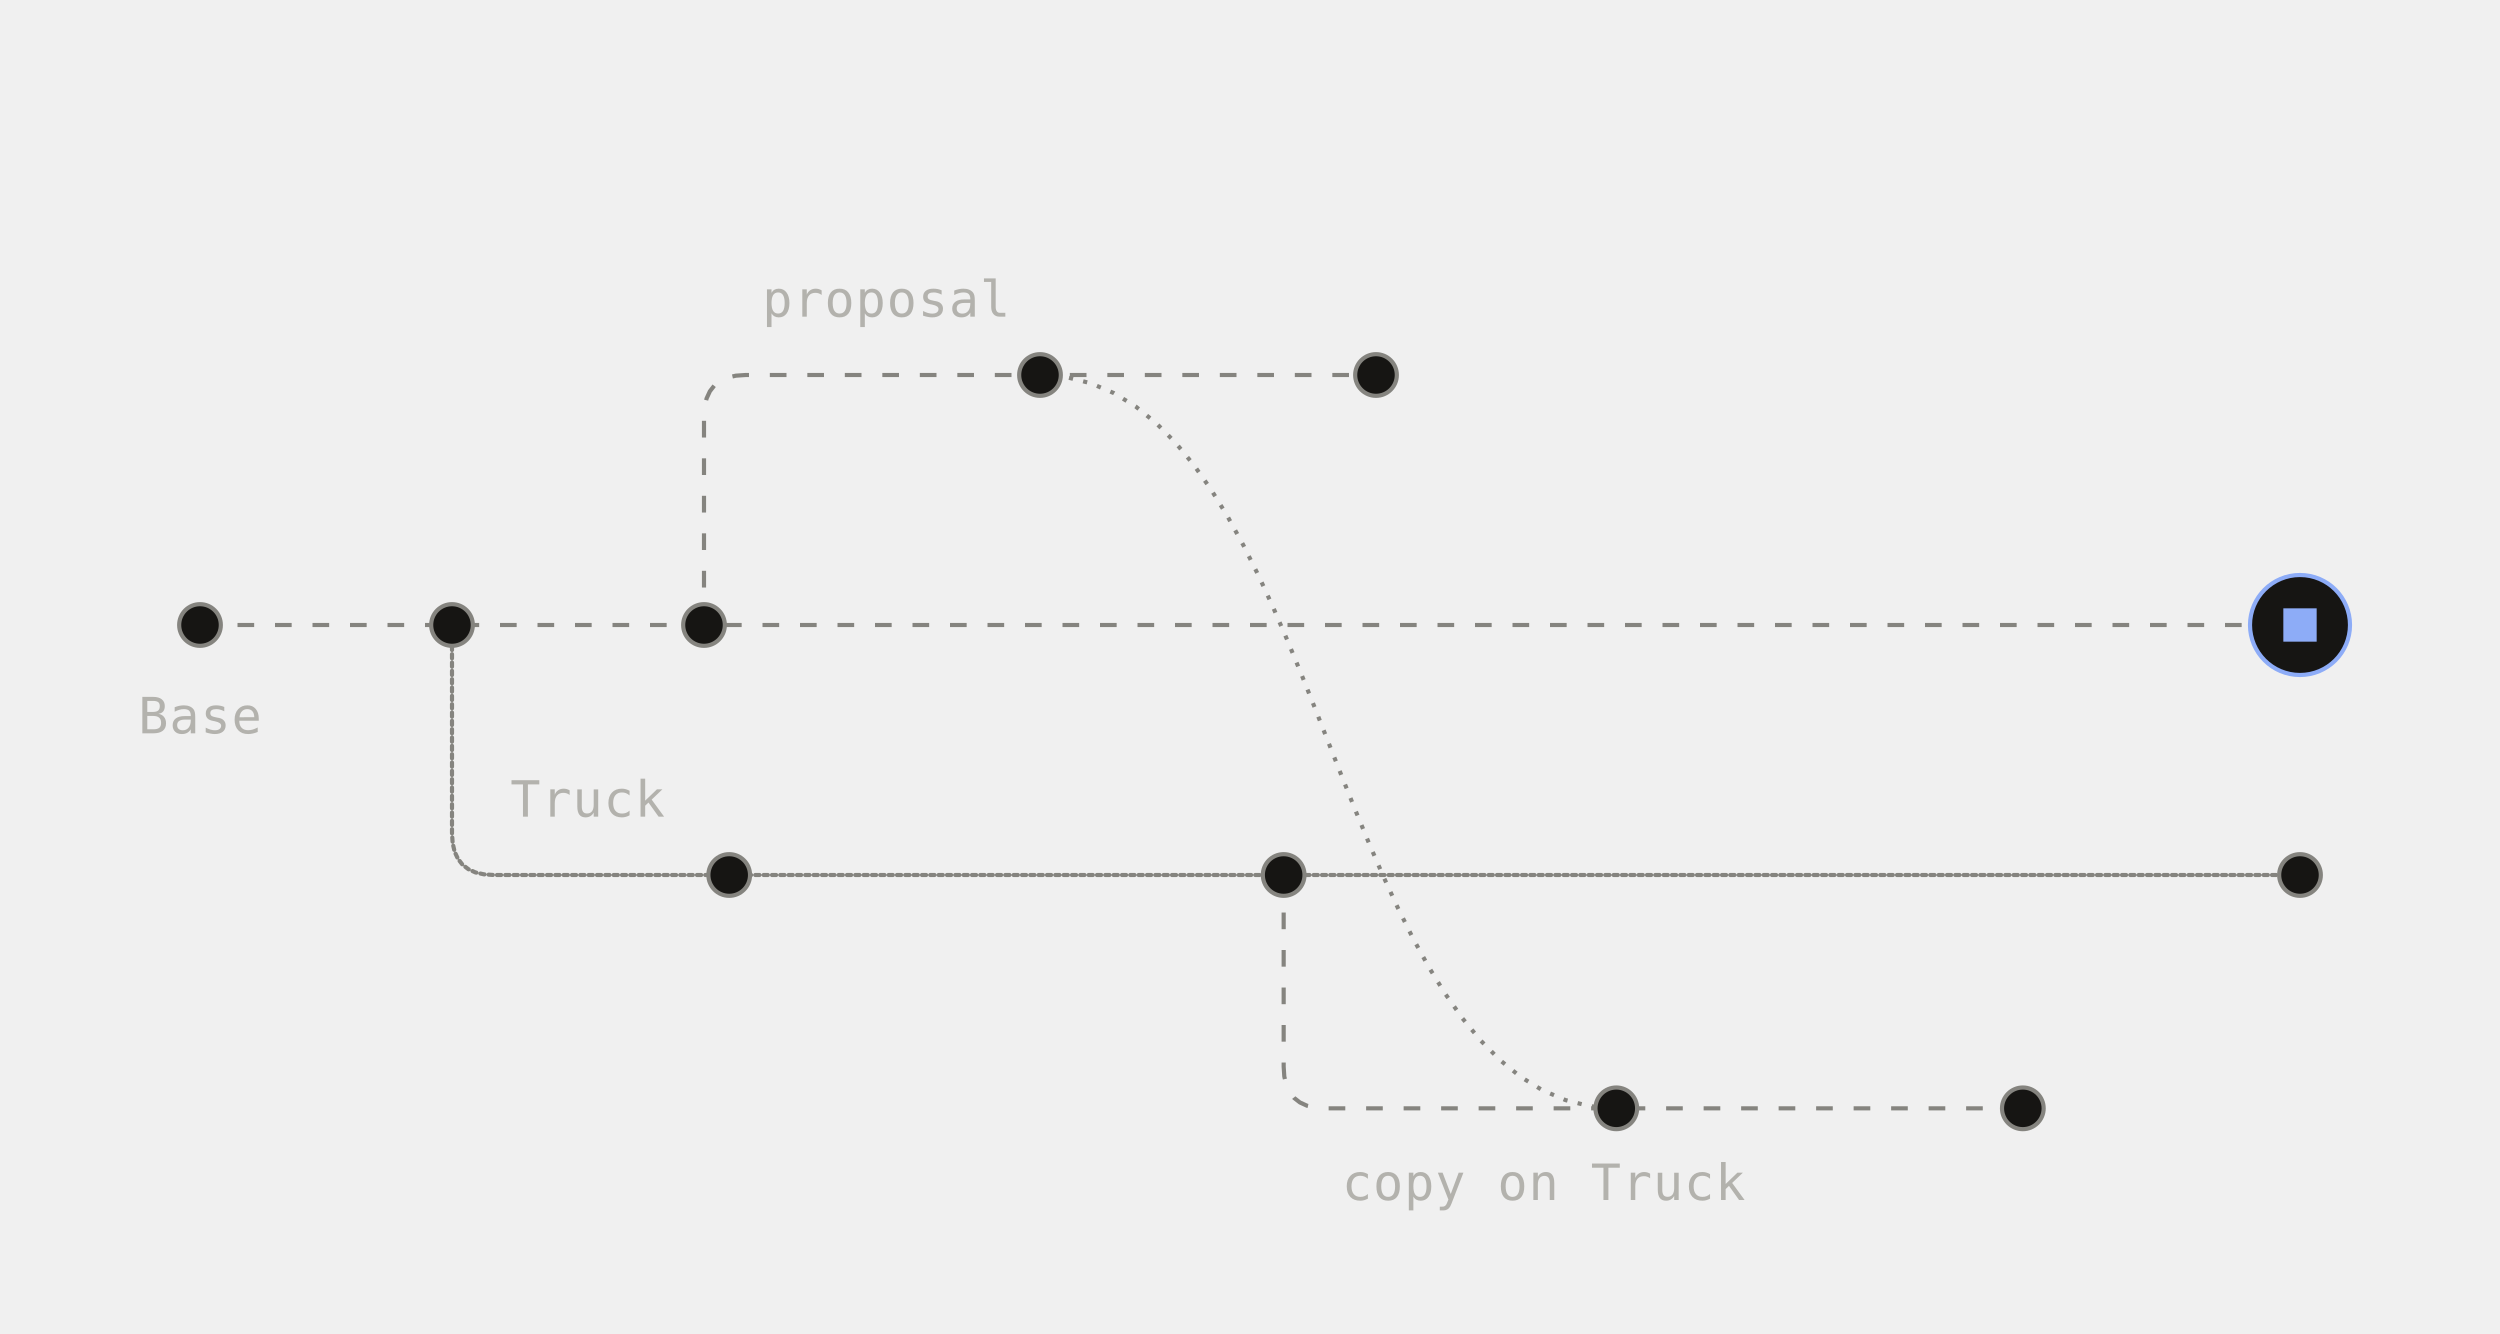
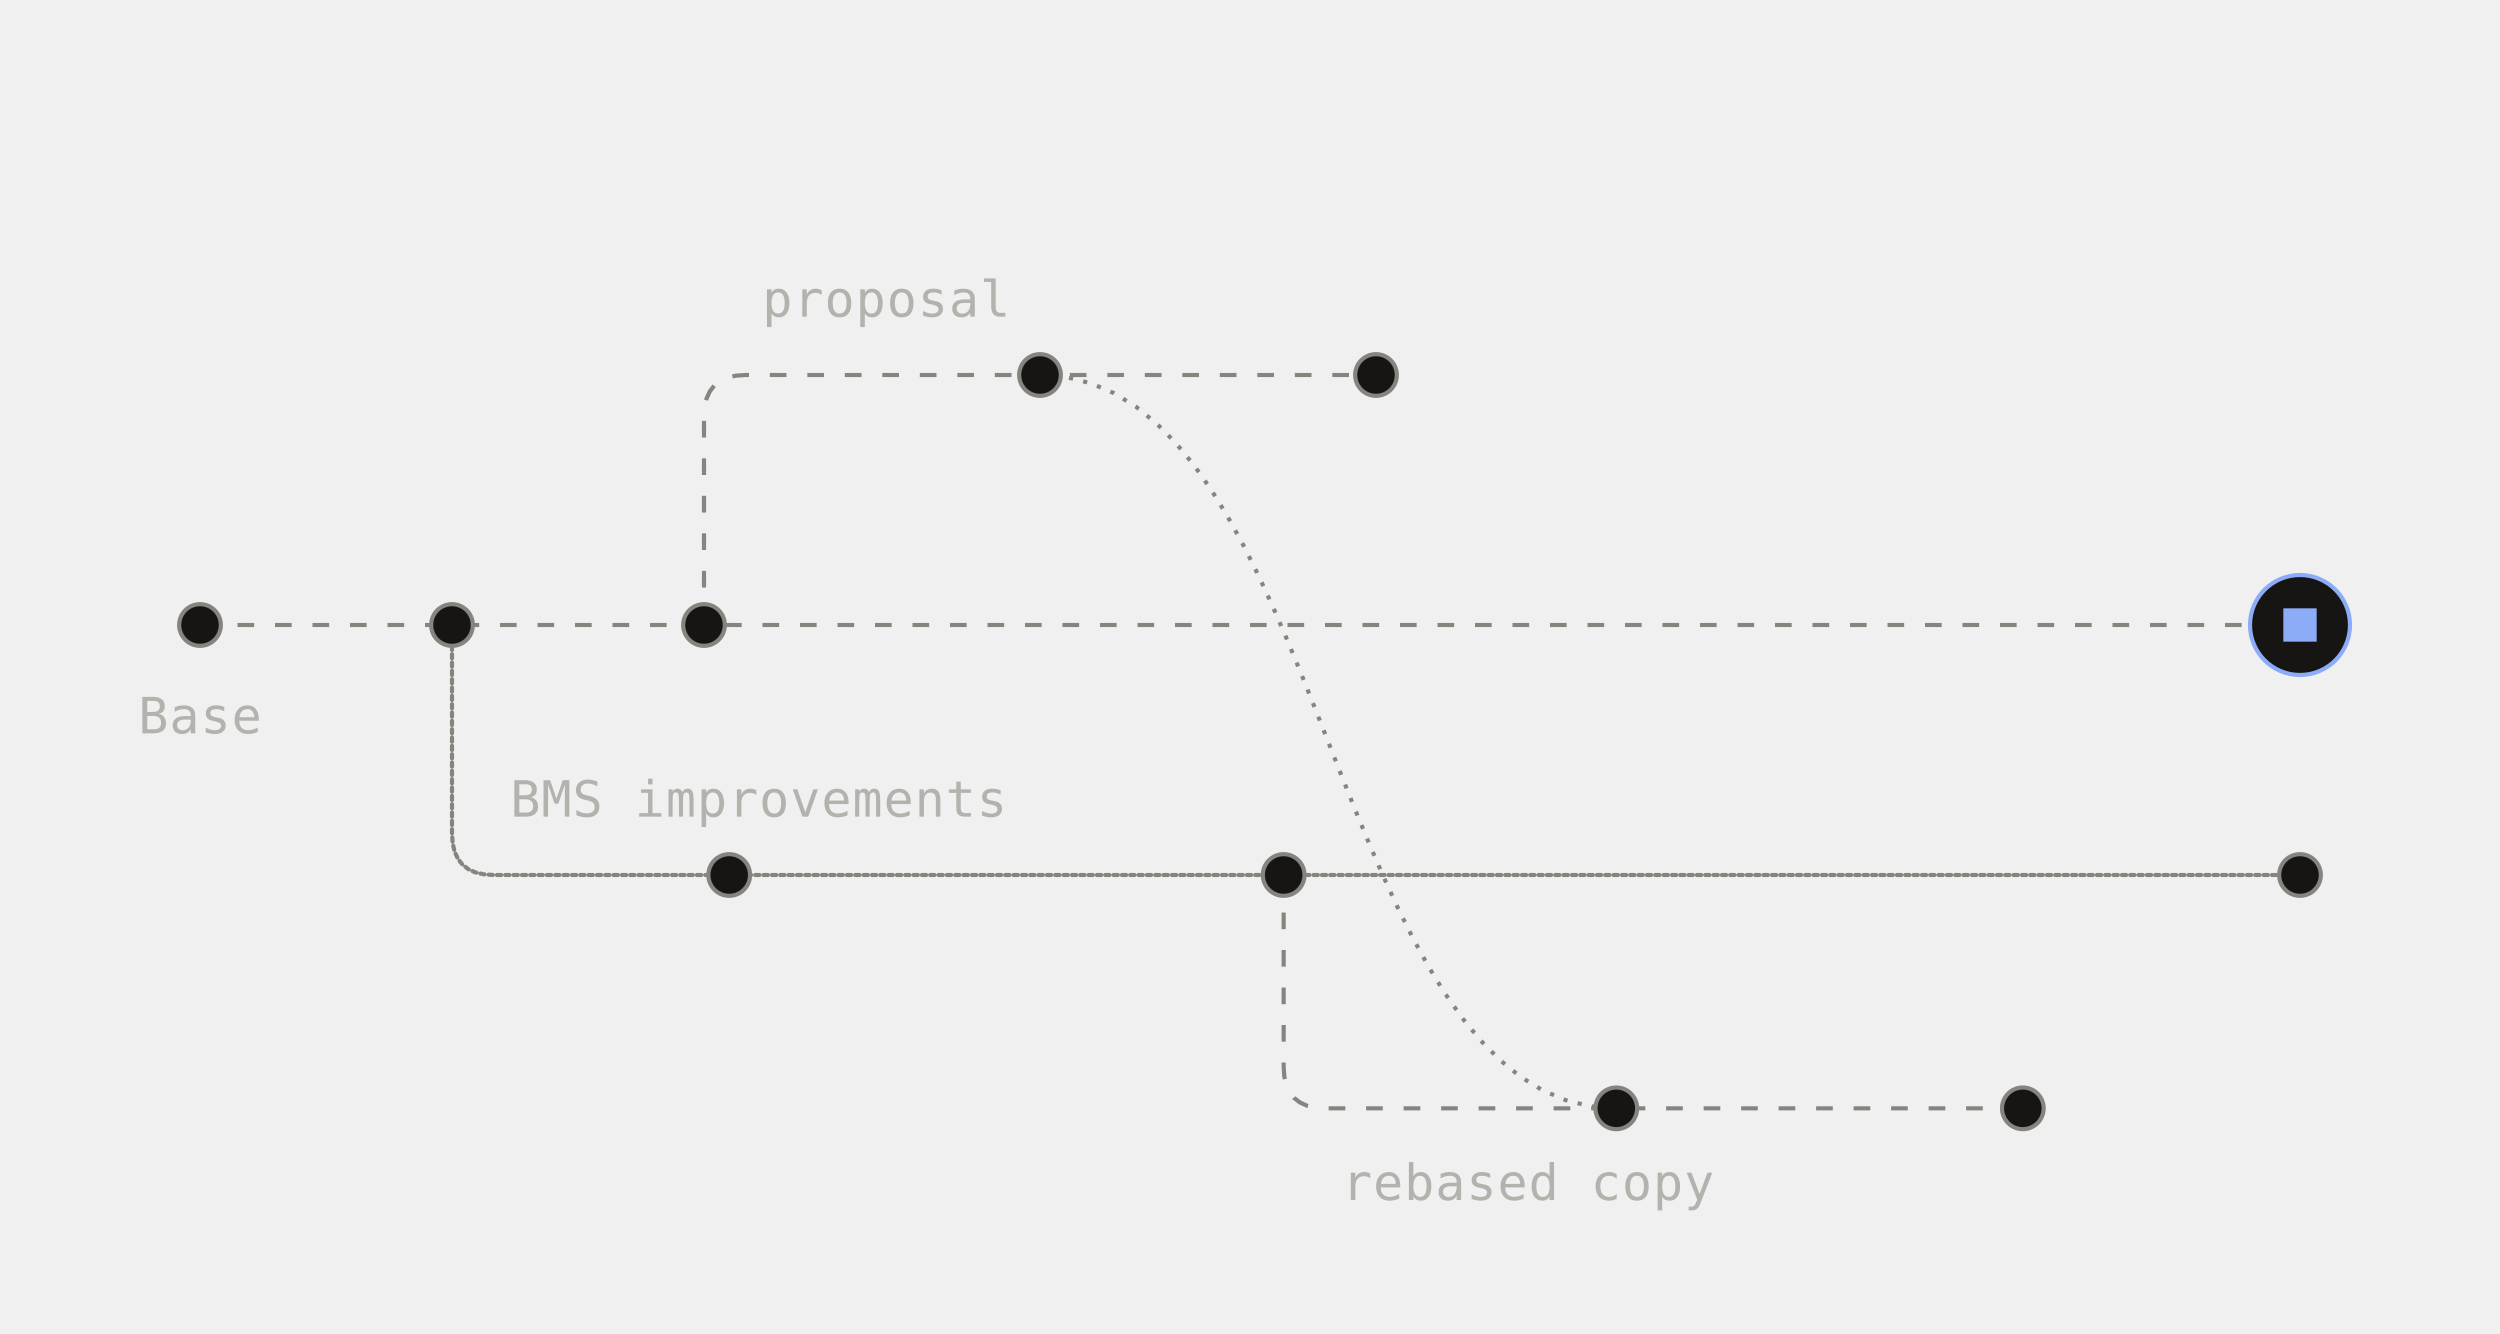
<svg xmlns="http://www.w3.org/2000/svg" width="600" height="320" viewBox="0 0 600 320" fill="none" role="img" class="fi7f6ri">
  <style>.fi7f6ri-p,.fi7f6ri-f,.fi7f6ri-r{transform-box:fill-box;transform-origin:center;animation-fill-mode:both}
.fi7f6ri-p{animation-name:fi7f6ri-pop;animation-duration:0.6s;animation-timing-function:cubic-bezier(.34,1.56,.64,1)}
@supports (animation-timing-function:linear(0,1)){.fi7f6ri-p{animation-timing-function:linear(0, 0.083, 0.269, 0.487, 0.691, 0.855, 0.972, 1.043, 1.078, 1.086, 1.078, 1.061, 1.043, 1.025, 1.011, 1.002, 0.996, 0.993, 0.993, 0.993, 0.995, 0.996, 0.998, 0.999, 1)}}
.fi7f6ri-f{animation-name:fi7f6ri-fade;animation-duration:0.5s;animation-timing-function:ease-out}
.fi7f6ri-r{animation-name:fi7f6ri-rise;animation-duration:.7s;animation-timing-function:cubic-bezier(0.22,1,0.36,1)}
.fi7f6ri-d{animation-name:fi7f6ri-draw;animation-timing-function:cubic-bezier(0.65,0,0.35,1);animation-fill-mode:both}
.fi7f6ri-m{animation:fi7f6ri-march 2.6s linear infinite}
.fi7f6ri-pulse{animation:fi7f6ri-pulse 2.4s ease-in-out infinite}
@keyframes fi7f6ri-pop{from{transform:scale(0);opacity:0}to{transform:scale(1);opacity:1}}
@keyframes fi7f6ri-fade{from{opacity:0}to{opacity:1}}
@keyframes fi7f6ri-rise{from{opacity:0;transform:translateY(6px)}to{opacity:1;transform:none}}
@keyframes fi7f6ri-draw{from{stroke-dashoffset:1}to{stroke-dashoffset:0}}
@keyframes fi7f6ri-march{from{stroke-dashoffset:0}to{stroke-dashoffset:-18}}
@keyframes fi7f6ri-pulse{0%,100%{opacity:1}50%{opacity:.35}}
@media (prefers-reduced-motion:reduce){.fi7f6ri *{animation:none!important}.fi7f6ri .fi7f6ri-d{stroke-dashoffset:0}.fi7f6ri .fi7f6ri-t{display:none}}</style>
  <defs>
    <mask id="fi7f6ri-k0" maskUnits="userSpaceOnUse" x="-600" y="-320" width="1800" height="960">
      <path d="M48 150L552 150" stroke="#fff" stroke-width="7" fill="none" stroke-linecap="round" stroke-linejoin="round" pathLength="1" stroke-dasharray="1 1" stroke-dashoffset="1" class="fi7f6ri-d" style="animation-duration:0.9s;animation-delay:0.05s" />
    </mask>
    <mask id="fi7f6ri-k1" maskUnits="userSpaceOnUse" x="-600" y="-320" width="1800" height="960">
      <path d="M168.96 150L168.96 100L169.12 97.66L169.58 95.63L170.37 93.91L171.46 92.5L172.87 91.41L174.58 90.63L176.62 90.16L178.96 90L330.24 90" stroke="#fff" stroke-width="7" fill="none" stroke-linecap="round" stroke-linejoin="round" pathLength="1" stroke-dasharray="1 1" stroke-dashoffset="1" class="fi7f6ri-d" style="animation-duration:0.84s;animation-delay:0.27s" />
    </mask>
    <mask id="fi7f6ri-k2" maskUnits="userSpaceOnUse" x="-600" y="-320" width="1800" height="960">
      <path d="M308.08 210L308.08 256L308.23 258.34L308.7 260.38L309.48 262.09L310.58 263.5L311.98 264.59L313.7 265.38L315.73 265.84L318.08 266L485.48 266" stroke="#fff" stroke-width="7" fill="none" stroke-linecap="round" stroke-linejoin="round" pathLength="1" stroke-dasharray="1 1" stroke-dashoffset="1" class="fi7f6ri-d" style="animation-duration:0.88s;animation-delay:1.31s" />
    </mask>
    <mask id="fi7f6ri-k3" maskUnits="userSpaceOnUse" x="-600" y="-320" width="1800" height="960">
      <path d="M249.6 90L255.88 90.5L261.79 91.98L267.34 94.35L272.56 97.56L277.48 101.55L282.12 106.24L286.5 111.58L290.66 117.5L294.61 123.93L298.39 130.82L302.02 138.09L305.52 145.69L308.91 153.54L312.24 161.59L315.51 169.76L318.75 178L322 186.24L325.27 194.41L328.59 202.46L331.99 210.31L335.49 217.91L339.11 225.18L342.89 232.07L346.85 238.5L351 244.42L355.39 249.76L360.03 254.45L364.94 258.44L370.17 261.65L375.72 264.02L381.62 265.5L387.91 266" stroke="#fff" stroke-width="7" fill="none" stroke-linecap="round" stroke-linejoin="round" pathLength="1" stroke-dasharray="1 1" stroke-dashoffset="1" class="fi7f6ri-d" style="animation-duration:0.9s;animation-delay:1.03s" />
    </mask>
  </defs>
  <path d="M48 150L552 150" fill="none" stroke="#85847F" stroke-width="1" stroke-dasharray="4 5" stroke-linejoin="round" mask="url(#fi7f6ri-k0)" class="fi7f6ri-m" />
  <path d="M168.96 150L168.96 100L169.12 97.66L169.58 95.63L170.37 93.91L171.46 92.5L172.87 91.41L174.58 90.63L176.62 90.16L178.96 90L330.24 90" fill="none" stroke="#85847F" stroke-width="1" stroke-dasharray="4 5" stroke-linejoin="round" mask="url(#fi7f6ri-k1)" class="fi7f6ri-m" />
  <path d="M108.48 150L108.48 200L108.64 202.34L109.1 204.38L109.89 206.09L110.98 207.5L112.39 208.59L114.1 209.38L116.14 209.84L118.48 210L552 210" fill="none" stroke="#85847F" stroke-width="1" stroke-dasharray="1 1" stroke-linecap="round" stroke-linejoin="round" pathLength="1" stroke-dashoffset="1" class="fi7f6ri-d" style="animation-duration:0.9s;animation-delay:0.2s" />
  <path d="M108.5 210L552 210" fill="none" stroke-dasharray="1 1" stroke-linecap="round" stroke-linejoin="round" pathLength="1" stroke-dashoffset="1" class="fi7f6ri-d" style="animation-duration:0.9s;animation-delay:0.96s" />
  <path d="M308.08 210L308.08 256L308.23 258.34L308.7 260.38L309.48 262.09L310.58 263.5L311.98 264.59L313.7 265.38L315.73 265.84L318.08 266L485.48 266" fill="none" stroke="#85847F" stroke-width="1" stroke-dasharray="4 5" stroke-linejoin="round" mask="url(#fi7f6ri-k2)" class="fi7f6ri-m" />
  <path d="M249.6 90L255.88 90.5L261.79 91.98L267.34 94.35L272.56 97.56L277.48 101.55L282.12 106.24L286.5 111.58L290.66 117.5L294.61 123.93L298.39 130.82L302.02 138.09L305.52 145.69L308.91 153.54L312.24 161.59L315.51 169.76L318.75 178L322 186.24L325.27 194.41L328.59 202.46L331.99 210.31L335.49 217.91L339.11 225.18L342.89 232.07L346.85 238.5L351 244.42L355.39 249.76L360.03 254.45L364.94 258.44L370.17 261.65L375.72 264.02L381.62 265.5L387.91 266" fill="none" stroke="#85847F" stroke-width="1" stroke-dasharray="1 2.5" stroke-linejoin="round" mask="url(#fi7f6ri-k3)" />
  <g class="fi7f6ri-p" style="animation-delay:0.23s">
    <circle cx="168.96" cy="150" r="5" fill="#161513" stroke="#85847F" stroke-width="1" />
  </g>
  <g class="fi7f6ri-p" style="animation-delay:0.67s">
    <circle cx="249.6" cy="90" r="5" fill="#161513" stroke="#85847F" stroke-width="1" />
  </g>
  <g class="fi7f6ri-p" style="animation-delay:0.89s">
    <circle cx="330.24" cy="90" r="5" fill="#161513" stroke="#85847F" stroke-width="1" />
  </g>
  <g class="fi7f6ri-p" style="animation-delay:0.15s">
    <circle cx="108.48" cy="150" r="5" fill="#161513" stroke="#85847F" stroke-width="1" />
  </g>
  <g class="fi7f6ri-p" style="animation-delay:0.38s">
    <circle cx="175.01" cy="210" r="5" fill="#161513" stroke="#85847F" stroke-width="1" />
  </g>
  <g class="fi7f6ri-p" style="animation-delay:0.85s">
    <circle cx="552" cy="210" r="5" fill="#161513" stroke="#85847F" stroke-width="1" />
  </g>
  <g class="fi7f6ri-p" style="animation-delay:0.68s">
    <circle cx="552" cy="150" r="12" fill="#161513" stroke="#8DACF7" stroke-width="1" />
    <rect x="548" y="146" width="8" height="8" fill="#8DACF7" />
  </g>
  <g class="fi7f6ri-p" style="animation-delay:0.1s">
    <circle cx="48" cy="150" r="5" fill="#161513" stroke="#85847F" stroke-width="1" />
  </g>
  <g class="fi7f6ri-p" style="animation-delay:1.27s">
    <circle cx="308.08" cy="210" r="5" fill="#161513" stroke="#85847F" stroke-width="1" />
  </g>
  <g class="fi7f6ri-p" style="animation-delay:1.7s">
    <circle cx="387.91" cy="266" r="5" fill="#161513" stroke="#85847F" stroke-width="1" />
  </g>
  <g class="fi7f6ri-p" style="animation-delay:1.96s">
    <circle cx="485.48" cy="266" r="5" fill="#161513" stroke="#85847F" stroke-width="1" />
  </g>
  <g class="fi7f6ri-t" opacity="0">
    <rect x="-2.5" y="-2.5" width="5" height="5" fill="#8DACF7" />
    <animateMotion path="M249.6 90L387.91 266" dur="5.2s" begin="2.43s" repeatCount="indefinite" calcMode="spline" keyTimes="0;0.75;1" keyPoints="0;1;1" keySplines="0.65 0 0.35 1;0 0 1 1" />
    <animate attributeName="opacity" values="0;1;1;0;0" keyTimes="0;0.08;0.75;0.85;1" dur="5.2s" begin="2.43s" repeatCount="indefinite" />
  </g>
  <g class="fi7f6ri-f" style="animation-delay:2.1s">
    <text x="48" y="176" fill="#B3B2AD" font-family="'Commit Mono', 'IBM Plex Mono', ui-monospace, SFMono-Regular, Menlo, monospace" font-size="12" text-anchor="middle" letter-spacing="0.24">Base</text>
  </g>
  <g class="fi7f6ri-f" style="animation-delay:2.17s">
    <text x="182.96" y="76" fill="#B3B2AD" font-family="'Commit Mono', 'IBM Plex Mono', ui-monospace, SFMono-Regular, Menlo, monospace" font-size="12" text-anchor="start" letter-spacing="0.24">proposal</text>
  </g>
  <g class="fi7f6ri-f" style="animation-delay:2.24s">
-     <text x="122.48" y="196" fill="#B3B2AD" font-family="'Commit Mono', 'IBM Plex Mono', ui-monospace, SFMono-Regular, Menlo, monospace" font-size="12" text-anchor="start" letter-spacing="0.24">Truck</text>
+     <text x="122.48" y="196" fill="#B3B2AD" font-family="'Commit Mono', 'IBM Plex Mono', ui-monospace, SFMono-Regular, Menlo, monospace" font-size="12" text-anchor="start" letter-spacing="0.24">BMS improvements</text>
  </g>
  <g class="fi7f6ri-f" style="animation-delay:2.31s">
-     <text x="322.08" y="288" fill="#B3B2AD" font-family="'Commit Mono', 'IBM Plex Mono', ui-monospace, SFMono-Regular, Menlo, monospace" font-size="12" text-anchor="start" letter-spacing="0.24">copy on Truck</text>
+     <text x="322.08" y="288" fill="#B3B2AD" font-family="'Commit Mono', 'IBM Plex Mono', ui-monospace, SFMono-Regular, Menlo, monospace" font-size="12" text-anchor="start" letter-spacing="0.24">rebased copy</text>
  </g>
</svg>
